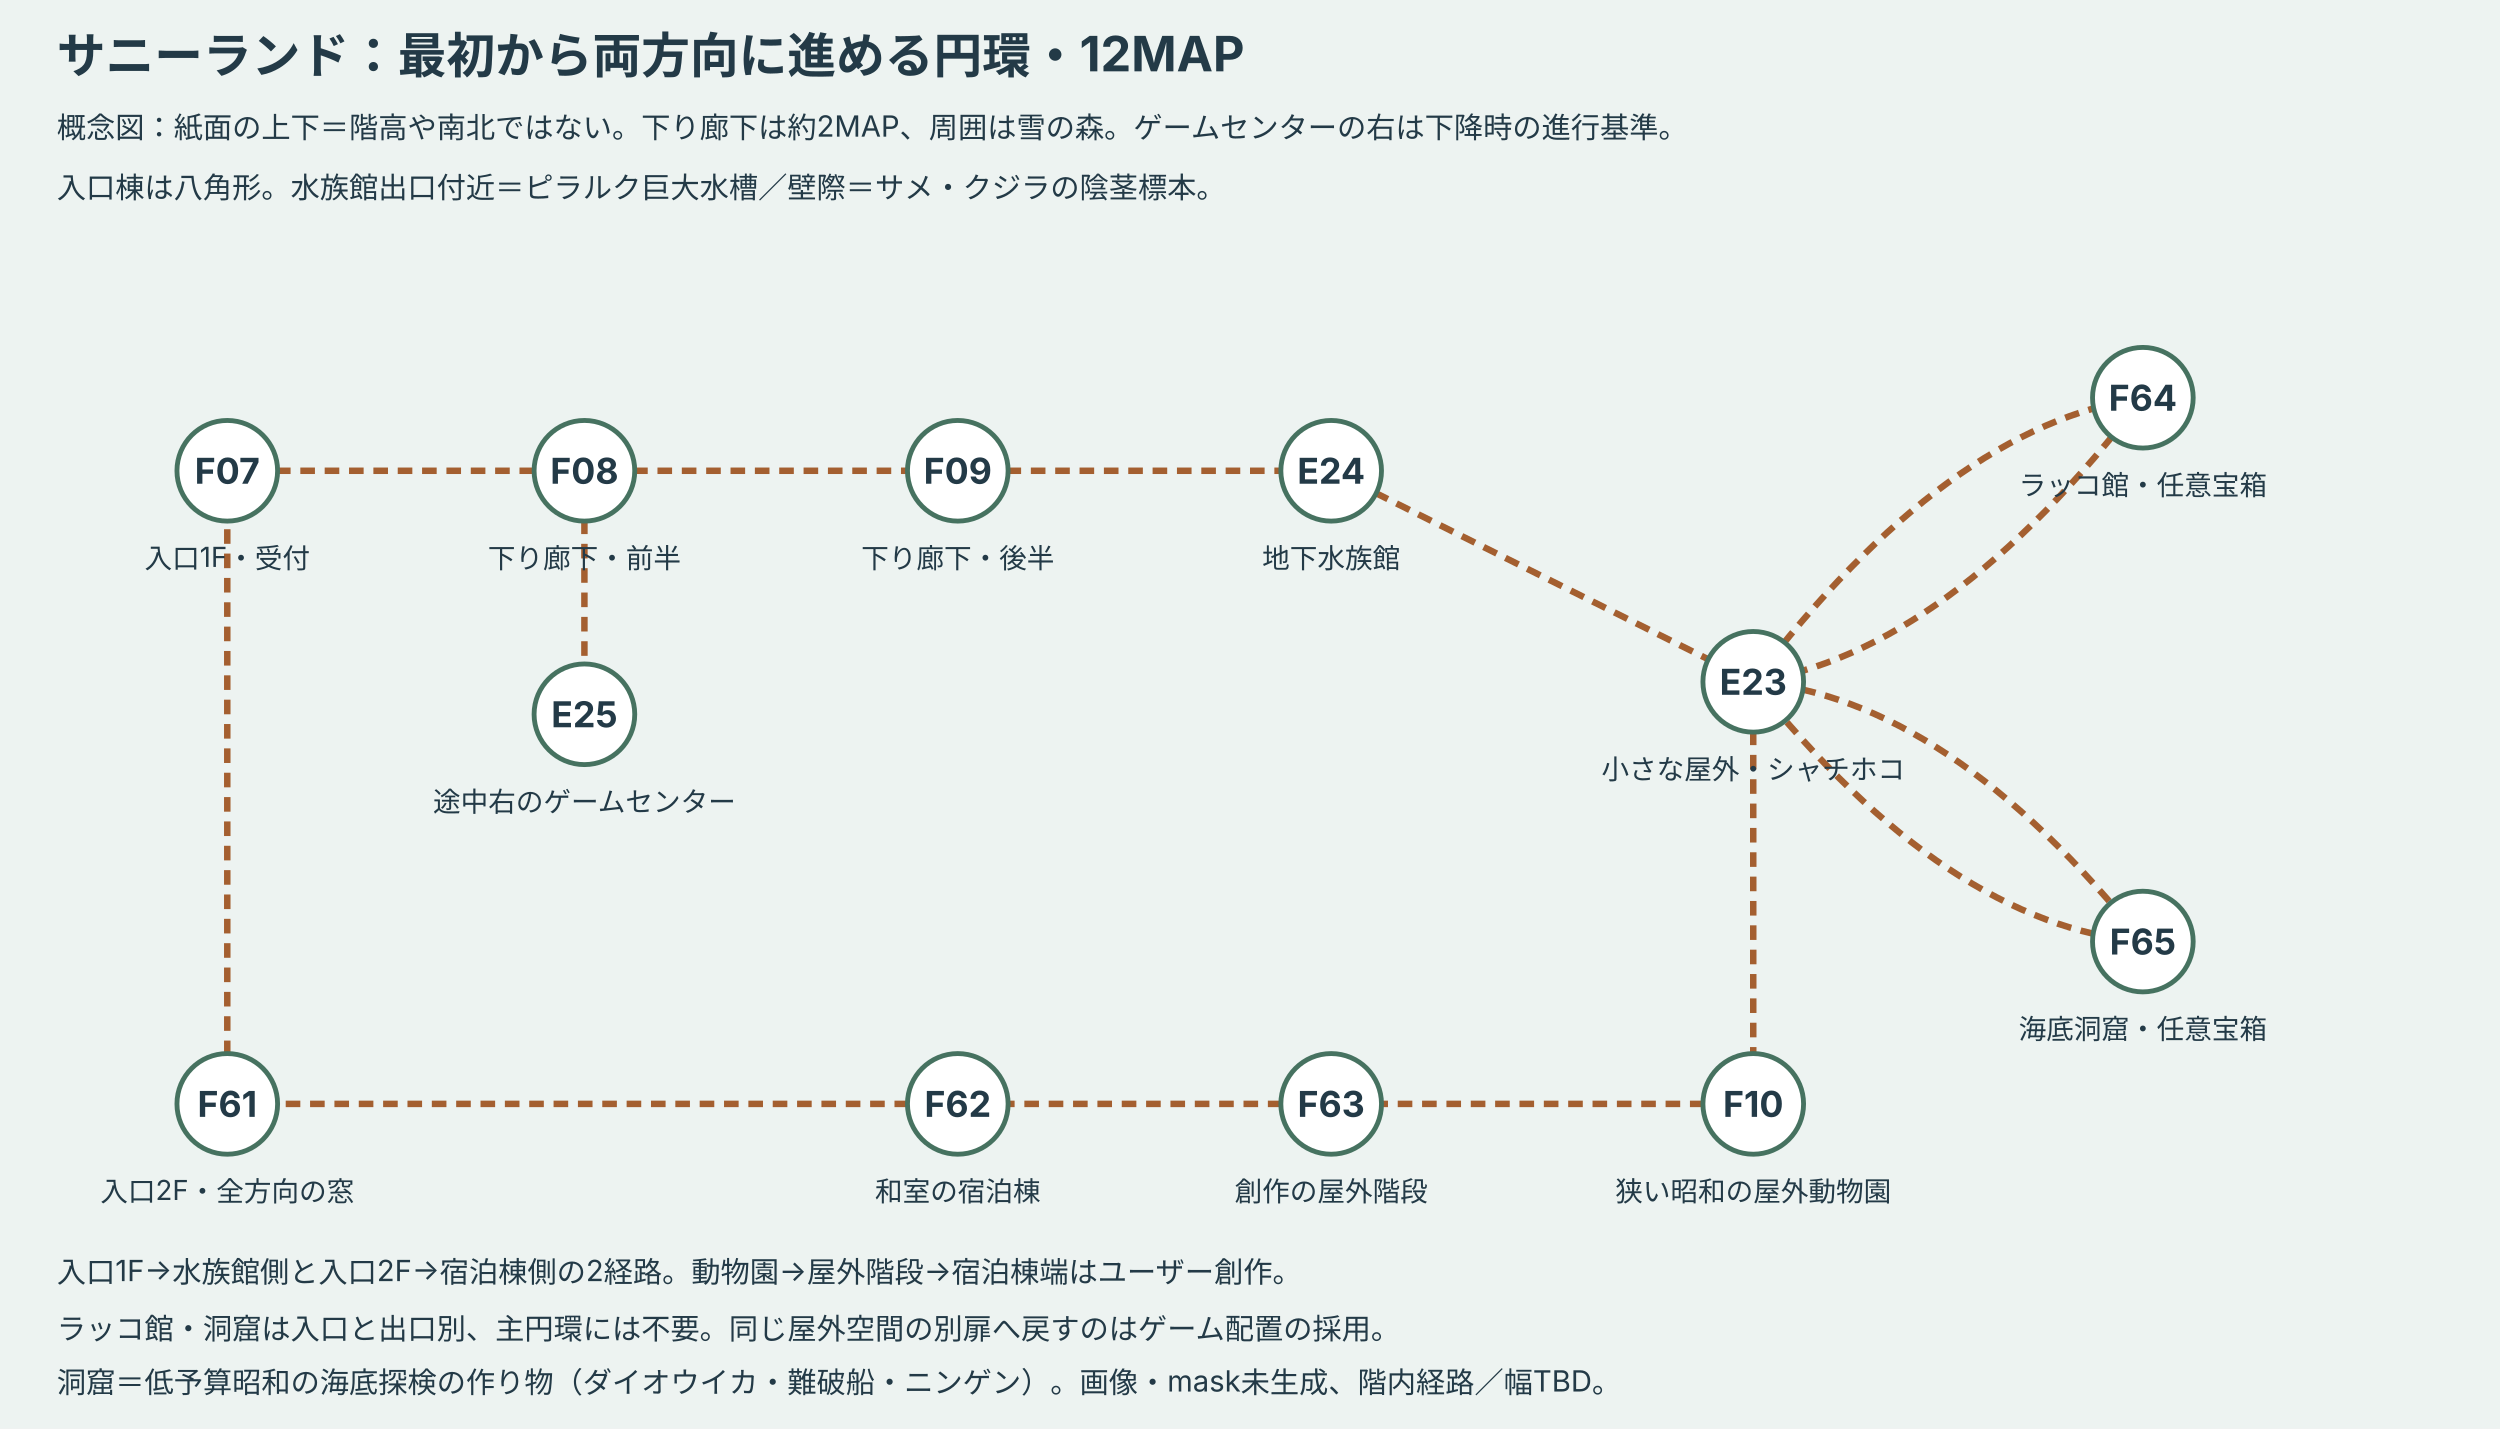
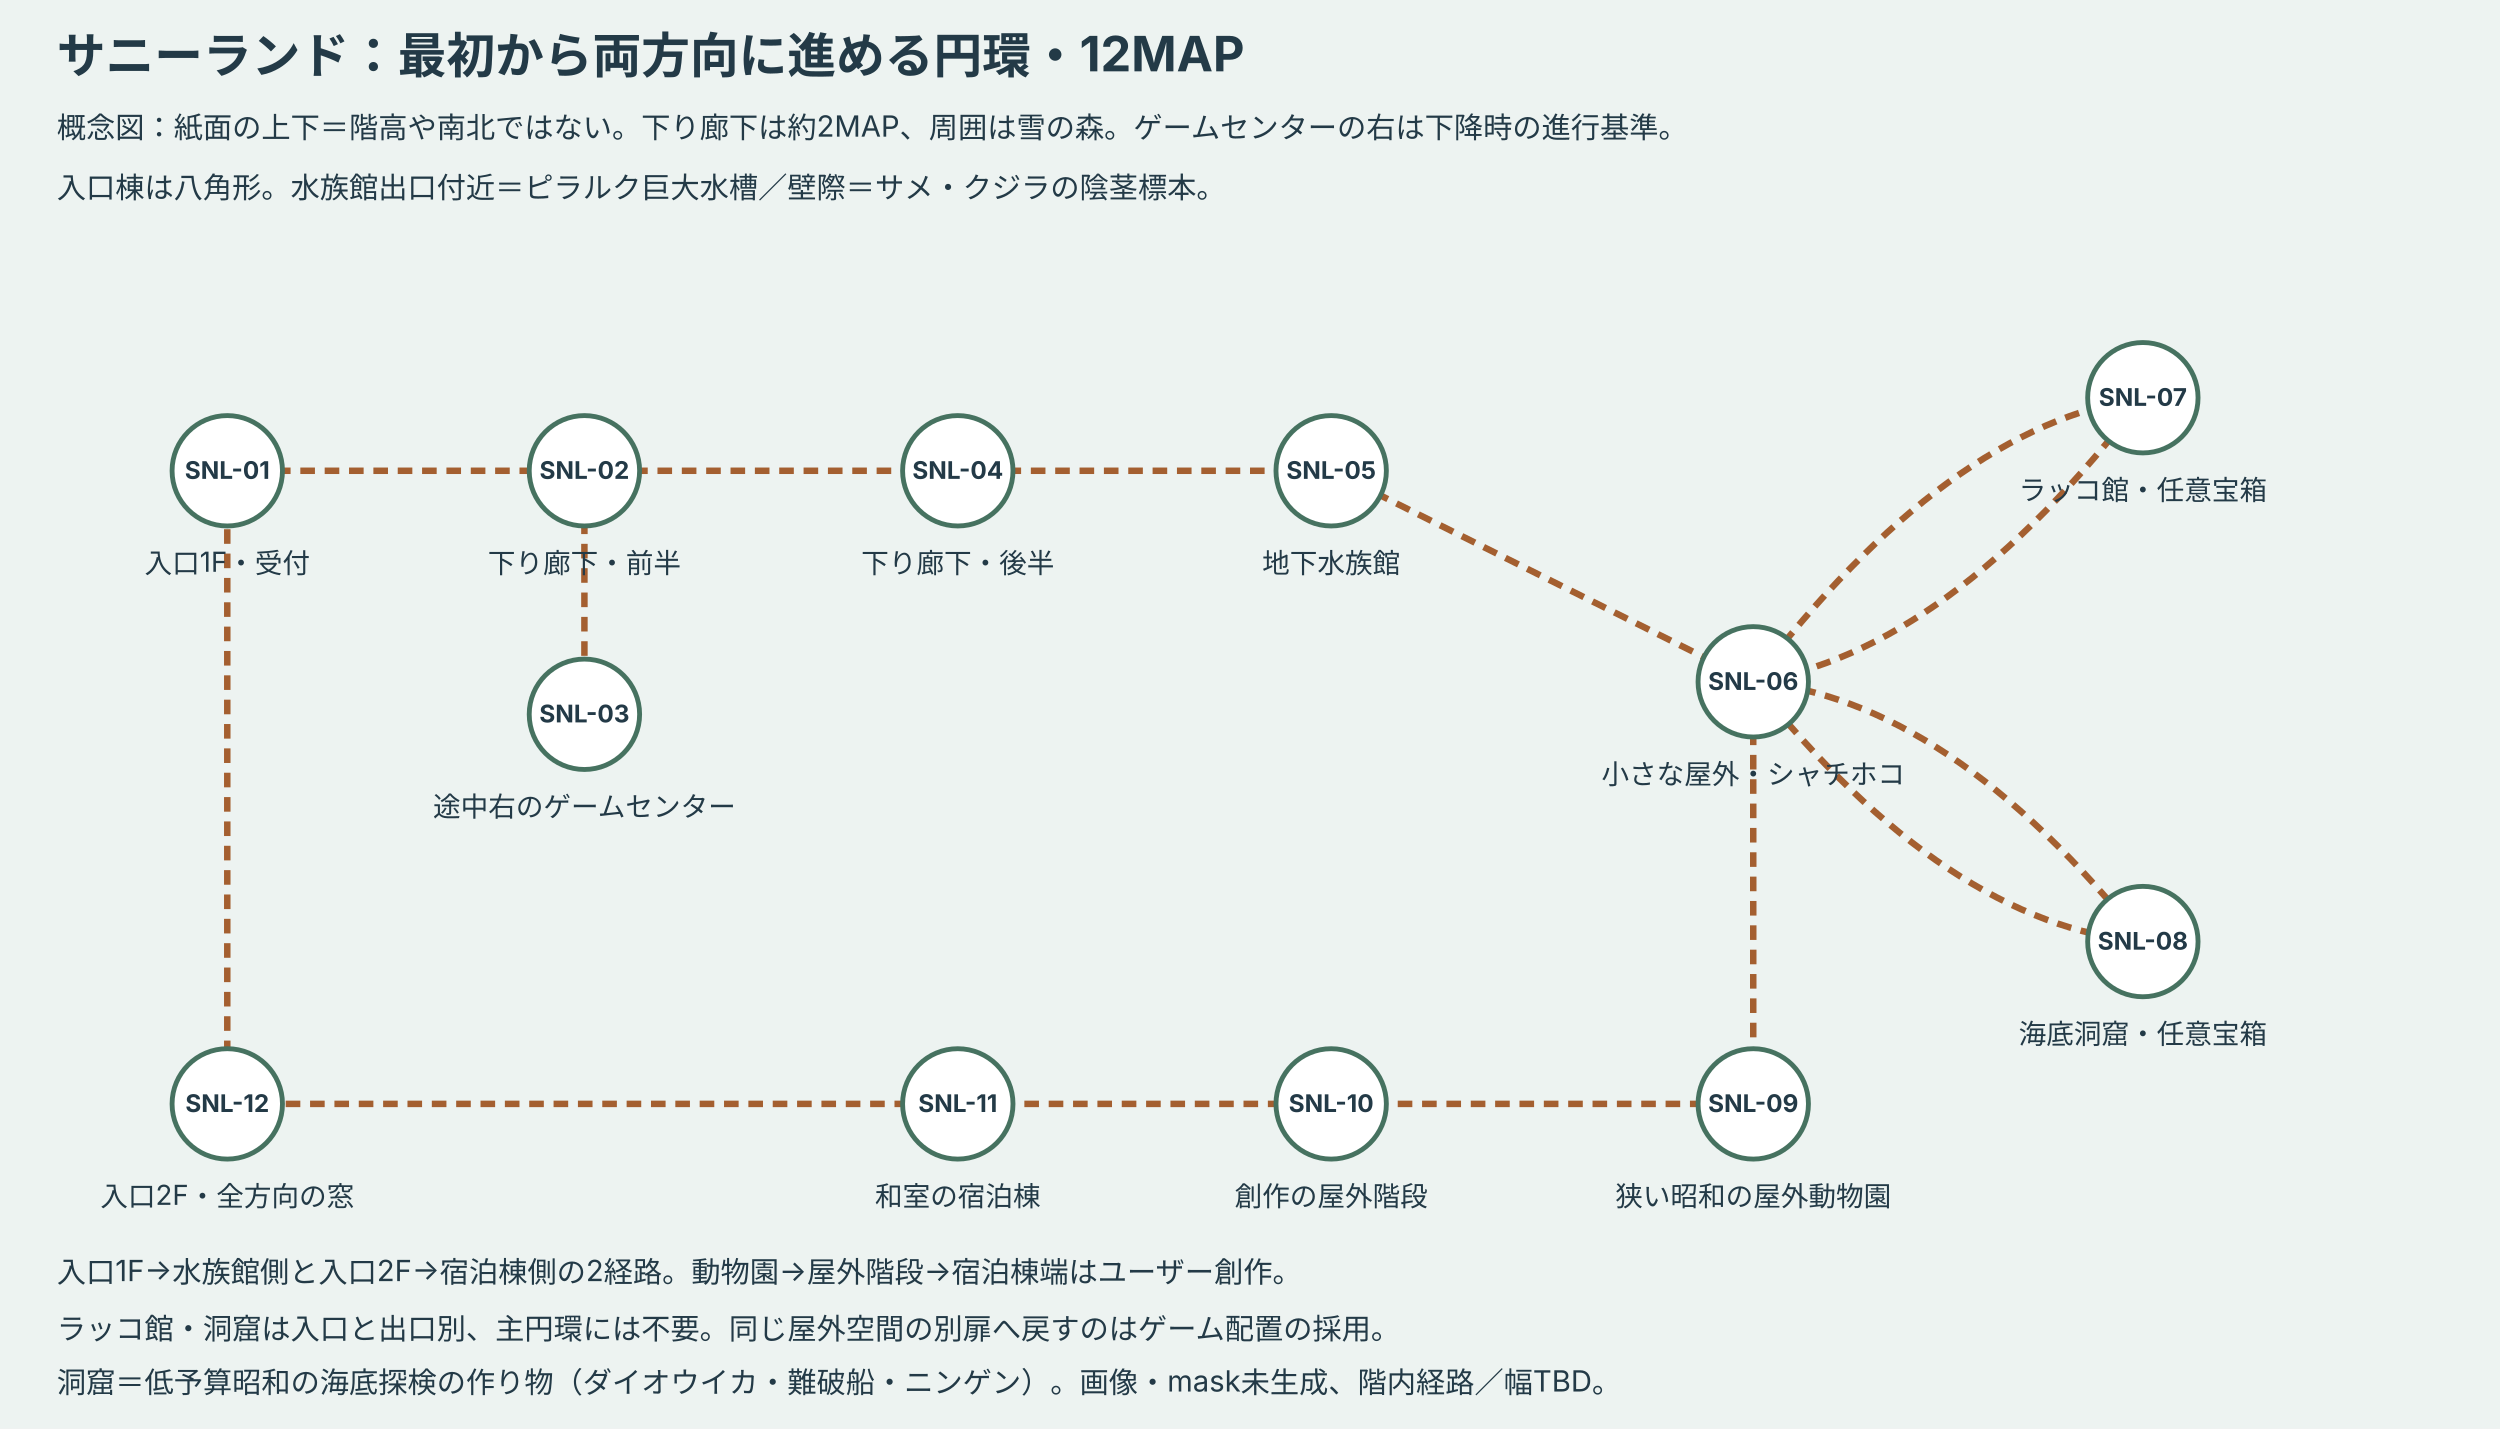
<svg xmlns="http://www.w3.org/2000/svg" width="1540" height="880" viewBox="0 0 1540 880" role="img" aria-labelledby="title desc">
-   <style>text{font-family:-apple-system,BlinkMacSystemFont,"Hiragino Sans",sans-serif;fill:#233a47}.door{fill:none;stroke:#a45f30;stroke-width:4;stroke-dasharray:9 6}.node{fill:white;stroke:#467260;stroke-width:3}.label{font-size:17px;text-anchor:middle}.note{font-size:18px}.id{font-size:22px;font-weight:bold;text-anchor:middle}</style>
+   <style>text{font-family:-apple-system,BlinkMacSystemFont,"Hiragino Sans",sans-serif;fill:#233a47}.door{fill:none;stroke:#a45f30;stroke-width:4;stroke-dasharray:9 6}.node{fill:white;stroke:#467260;stroke-width:3}.label{font-size:17px;text-anchor:middle}.note{font-size:18px}.id{font-size:15px;font-weight:bold;text-anchor:middle}</style>
  <rect width="1540" height="880" fill="#edf3f1" />
  <text x="35" y="45" font-size="30" font-weight="bold">サニーランド：最初から両方向に進める円環・12MAP</text>
  <text x="35" y="85" class="note">概念図：紙面の上下＝階高や南北ではない。下り廊下は約2MAP、周囲は雪の森。ゲームセンターの右は下降時の進行基準。</text>
  <text x="35" y="122" class="note">入口棟は八角形。水族館出口付近＝ピラルク巨大水槽／壁際＝サメ・クジラの陰茎標本。</text>
-   <path class="door" d="M140 290 L360 290" data-from="F07" data-to="F08" data-from-port="door-corridor" data-to-port="door-entry" />
-   <path class="door" d="M360 290 L590 290" data-from="F08" data-to="F09" data-from-port="door-next" data-to-port="door-prev" />
-   <path class="door" d="M590 290 L820 290" data-from="F09" data-to="E24" data-from-port="door-aquarium" data-to-port="door-corridor" />
-   <path class="door" d="M820 290 L1080 420" data-from="E24" data-to="E23" data-from-port="door-outdoor" data-to-port="door-aquarium" />
-   <path class="door" d="M1080 420 L1080 680" data-from="E23" data-to="F10" data-from-port="door-zoo" data-to-port="door-hub" />
-   <path class="door" d="M1080 680 L820 680" data-from="F10" data-to="F63" data-from-port="door-stairs" data-to-port="door-zoo" />
-   <path class="door" d="M820 680 L590 680" data-from="F63" data-to="F62" data-from-port="door-hotel" data-to-port="door-far-end" />
-   <path class="door" d="M590 680 L140 680" data-from="F62" data-to="F61" data-from-port="door-entry" data-to-port="door-hotel" />
-   <path class="door" d="M140 680 L140 290" data-from="F61" data-to="F07" data-from-port="door-stairs" data-to-port="door-stairs" />
-   <path class="door" d="M360 290 L360 440" data-from="F08" data-to="E25" data-from-port="door-arcade-right" data-to-port="door-corridor" />
-   <path class="door" d="M1080 420 Q1200 262 1320 245" data-from="E23" data-to="F64" data-from-port="door-otter-in" data-to-port="door-entry" />
-   <path class="door" d="M1320 245 Q1200 402 1080 420" data-from="F64" data-to="E23" data-from-port="door-exit" data-to-port="door-otter-out" />
-   <path class="door" d="M1080 420 Q1200 430 1320 580" data-from="E23" data-to="F65" data-from-port="door-cave-in" data-to-port="door-entry" />
-   <path class="door" d="M1320 580 Q1200 570 1080 420" data-from="F65" data-to="E23" data-from-port="door-exit" data-to-port="door-cave-out" />
-   <circle class="node" data-map="F07" cx="140" cy="290" r="31" />
-   <text class="id" x="140" y="298">F07</text>
-   <text class="label" x="140" y="350">入口1F・受付</text>
-   <circle class="node" data-map="F08" cx="360" cy="290" r="31" />
-   <text class="id" x="360" y="298">F08</text>
-   <text class="label" x="360" y="350">下り廊下・前半</text>
-   <circle class="node" data-map="F09" cx="590" cy="290" r="31" />
-   <text class="id" x="590" y="298">F09</text>
-   <text class="label" x="590" y="350">下り廊下・後半</text>
-   <circle class="node" data-map="E24" cx="820" cy="290" r="31" />
-   <text class="id" x="820" y="298">E24</text>
-   <text class="label" x="820" y="350">地下水族館</text>
-   <circle class="node" data-map="E23" cx="1080" cy="420" r="31" />
-   <text class="id" x="1080" y="428">E23</text>
-   <text class="label" x="1080" y="480">小さな屋外・シャチホコ</text>
-   <circle class="node" data-map="F10" cx="1080" cy="680" r="31" />
-   <text class="id" x="1080" y="688">F10</text>
-   <text class="label" x="1080" y="740">狭い昭和の屋外動物園</text>
-   <circle class="node" data-map="F63" cx="820" cy="680" r="31" />
-   <text class="id" x="820" y="688">F63</text>
-   <text class="label" x="820" y="740">創作の屋外階段</text>
-   <circle class="node" data-map="F62" cx="590" cy="680" r="31" />
-   <text class="id" x="590" y="688">F62</text>
-   <text class="label" x="590" y="740">和室の宿泊棟</text>
-   <circle class="node" data-map="F61" cx="140" cy="680" r="31" />
-   <text class="id" x="140" y="688">F61</text>
-   <text class="label" x="140" y="740">入口2F・全方向の窓</text>
-   <circle class="node" data-map="E25" cx="360" cy="440" r="31" />
-   <text class="id" x="360" y="448">E25</text>
-   <text class="label" x="360" y="500">途中右のゲームセンター</text>
-   <circle class="node" data-map="F64" cx="1320" cy="245" r="31" />
-   <text class="id" x="1320" y="253">F64</text>
-   <text class="label" x="1320" y="305">ラッコ館・任意宝箱</text>
-   <circle class="node" data-map="F65" cx="1320" cy="580" r="31" />
-   <text class="id" x="1320" y="588">F65</text>
-   <text class="label" x="1320" y="640">海底洞窟・任意宝箱</text>
+   <path class="door" d="M140 290 L360 290" data-from="SNL-01" data-to="SNL-02" data-from-port="door-corridor" data-to-port="door-entry" />
+   <path class="door" d="M360 290 L590 290" data-from="SNL-02" data-to="SNL-04" data-from-port="door-next" data-to-port="door-prev" />
+   <path class="door" d="M590 290 L820 290" data-from="SNL-04" data-to="SNL-05" data-from-port="door-aquarium" data-to-port="door-corridor" />
+   <path class="door" d="M820 290 L1080 420" data-from="SNL-05" data-to="SNL-06" data-from-port="door-outdoor" data-to-port="door-aquarium" />
+   <path class="door" d="M1080 420 L1080 680" data-from="SNL-06" data-to="SNL-09" data-from-port="door-zoo" data-to-port="door-hub" />
+   <path class="door" d="M1080 680 L820 680" data-from="SNL-09" data-to="SNL-10" data-from-port="door-stairs" data-to-port="door-zoo" />
+   <path class="door" d="M820 680 L590 680" data-from="SNL-10" data-to="SNL-11" data-from-port="door-hotel" data-to-port="door-far-end" />
+   <path class="door" d="M590 680 L140 680" data-from="SNL-11" data-to="SNL-12" data-from-port="door-entry" data-to-port="door-hotel" />
+   <path class="door" d="M140 680 L140 290" data-from="SNL-12" data-to="SNL-01" data-from-port="door-stairs" data-to-port="door-stairs" />
+   <path class="door" d="M360 290 L360 440" data-from="SNL-02" data-to="SNL-03" data-from-port="door-arcade-right" data-to-port="door-corridor" />
+   <path class="door" d="M1080 420 Q1200 262 1320 245" data-from="SNL-06" data-to="SNL-07" data-from-port="door-otter-in" data-to-port="door-entry" />
+   <path class="door" d="M1320 245 Q1200 402 1080 420" data-from="SNL-07" data-to="SNL-06" data-from-port="door-exit" data-to-port="door-otter-out" />
+   <path class="door" d="M1080 420 Q1200 430 1320 580" data-from="SNL-06" data-to="SNL-08" data-from-port="door-cave-in" data-to-port="door-entry" />
+   <path class="door" d="M1320 580 Q1200 570 1080 420" data-from="SNL-08" data-to="SNL-06" data-from-port="door-exit" data-to-port="door-cave-out" />
+   <circle class="node" data-map="SNL-01" cx="140" cy="290" r="34" />
+   <text class="id" x="140" y="295">SNL-01</text>
+   <text class="label" x="140" y="353">入口1F・受付</text>
+   <circle class="node" data-map="SNL-02" cx="360" cy="290" r="34" />
+   <text class="id" x="360" y="295">SNL-02</text>
+   <text class="label" x="360" y="353">下り廊下・前半</text>
+   <circle class="node" data-map="SNL-04" cx="590" cy="290" r="34" />
+   <text class="id" x="590" y="295">SNL-04</text>
+   <text class="label" x="590" y="353">下り廊下・後半</text>
+   <circle class="node" data-map="SNL-05" cx="820" cy="290" r="34" />
+   <text class="id" x="820" y="295">SNL-05</text>
+   <text class="label" x="820" y="353">地下水族館</text>
+   <circle class="node" data-map="SNL-06" cx="1080" cy="420" r="34" />
+   <text class="id" x="1080" y="425">SNL-06</text>
+   <text class="label" x="1080" y="483">小さな屋外・シャチホコ</text>
+   <circle class="node" data-map="SNL-09" cx="1080" cy="680" r="34" />
+   <text class="id" x="1080" y="685">SNL-09</text>
+   <text class="label" x="1080" y="743">狭い昭和の屋外動物園</text>
+   <circle class="node" data-map="SNL-10" cx="820" cy="680" r="34" />
+   <text class="id" x="820" y="685">SNL-10</text>
+   <text class="label" x="820" y="743">創作の屋外階段</text>
+   <circle class="node" data-map="SNL-11" cx="590" cy="680" r="34" />
+   <text class="id" x="590" y="685">SNL-11</text>
+   <text class="label" x="590" y="743">和室の宿泊棟</text>
+   <circle class="node" data-map="SNL-12" cx="140" cy="680" r="34" />
+   <text class="id" x="140" y="685">SNL-12</text>
+   <text class="label" x="140" y="743">入口2F・全方向の窓</text>
+   <circle class="node" data-map="SNL-03" cx="360" cy="440" r="34" />
+   <text class="id" x="360" y="445">SNL-03</text>
+   <text class="label" x="360" y="503">途中右のゲームセンター</text>
+   <circle class="node" data-map="SNL-07" cx="1320" cy="245" r="34" />
+   <text class="id" x="1320" y="250">SNL-07</text>
+   <text class="label" x="1320" y="308">ラッコ館・任意宝箱</text>
+   <circle class="node" data-map="SNL-08" cx="1320" cy="580" r="34" />
+   <text class="id" x="1320" y="585">SNL-08</text>
+   <text class="label" x="1320" y="643">海底洞窟・任意宝箱</text>
  <text x="35" y="790" class="note">入口1F→水族館側と入口2F→宿泊棟側の2経路。動物園→屋外階段→宿泊棟端はユーザー創作。</text>
  <text x="35" y="825" class="note">ラッコ館・洞窟は入口と出口別、主円環には不要。同じ屋外空間の別扉へ戻すのはゲーム配置の採用。</text>
  <text x="35" y="858" class="note">洞窟＝低予算昭和の海底探検の作り物（ダイオウイカ・難破船・ニンゲン）。画像・mask未生成、階内経路／幅TBD。</text>
</svg>
